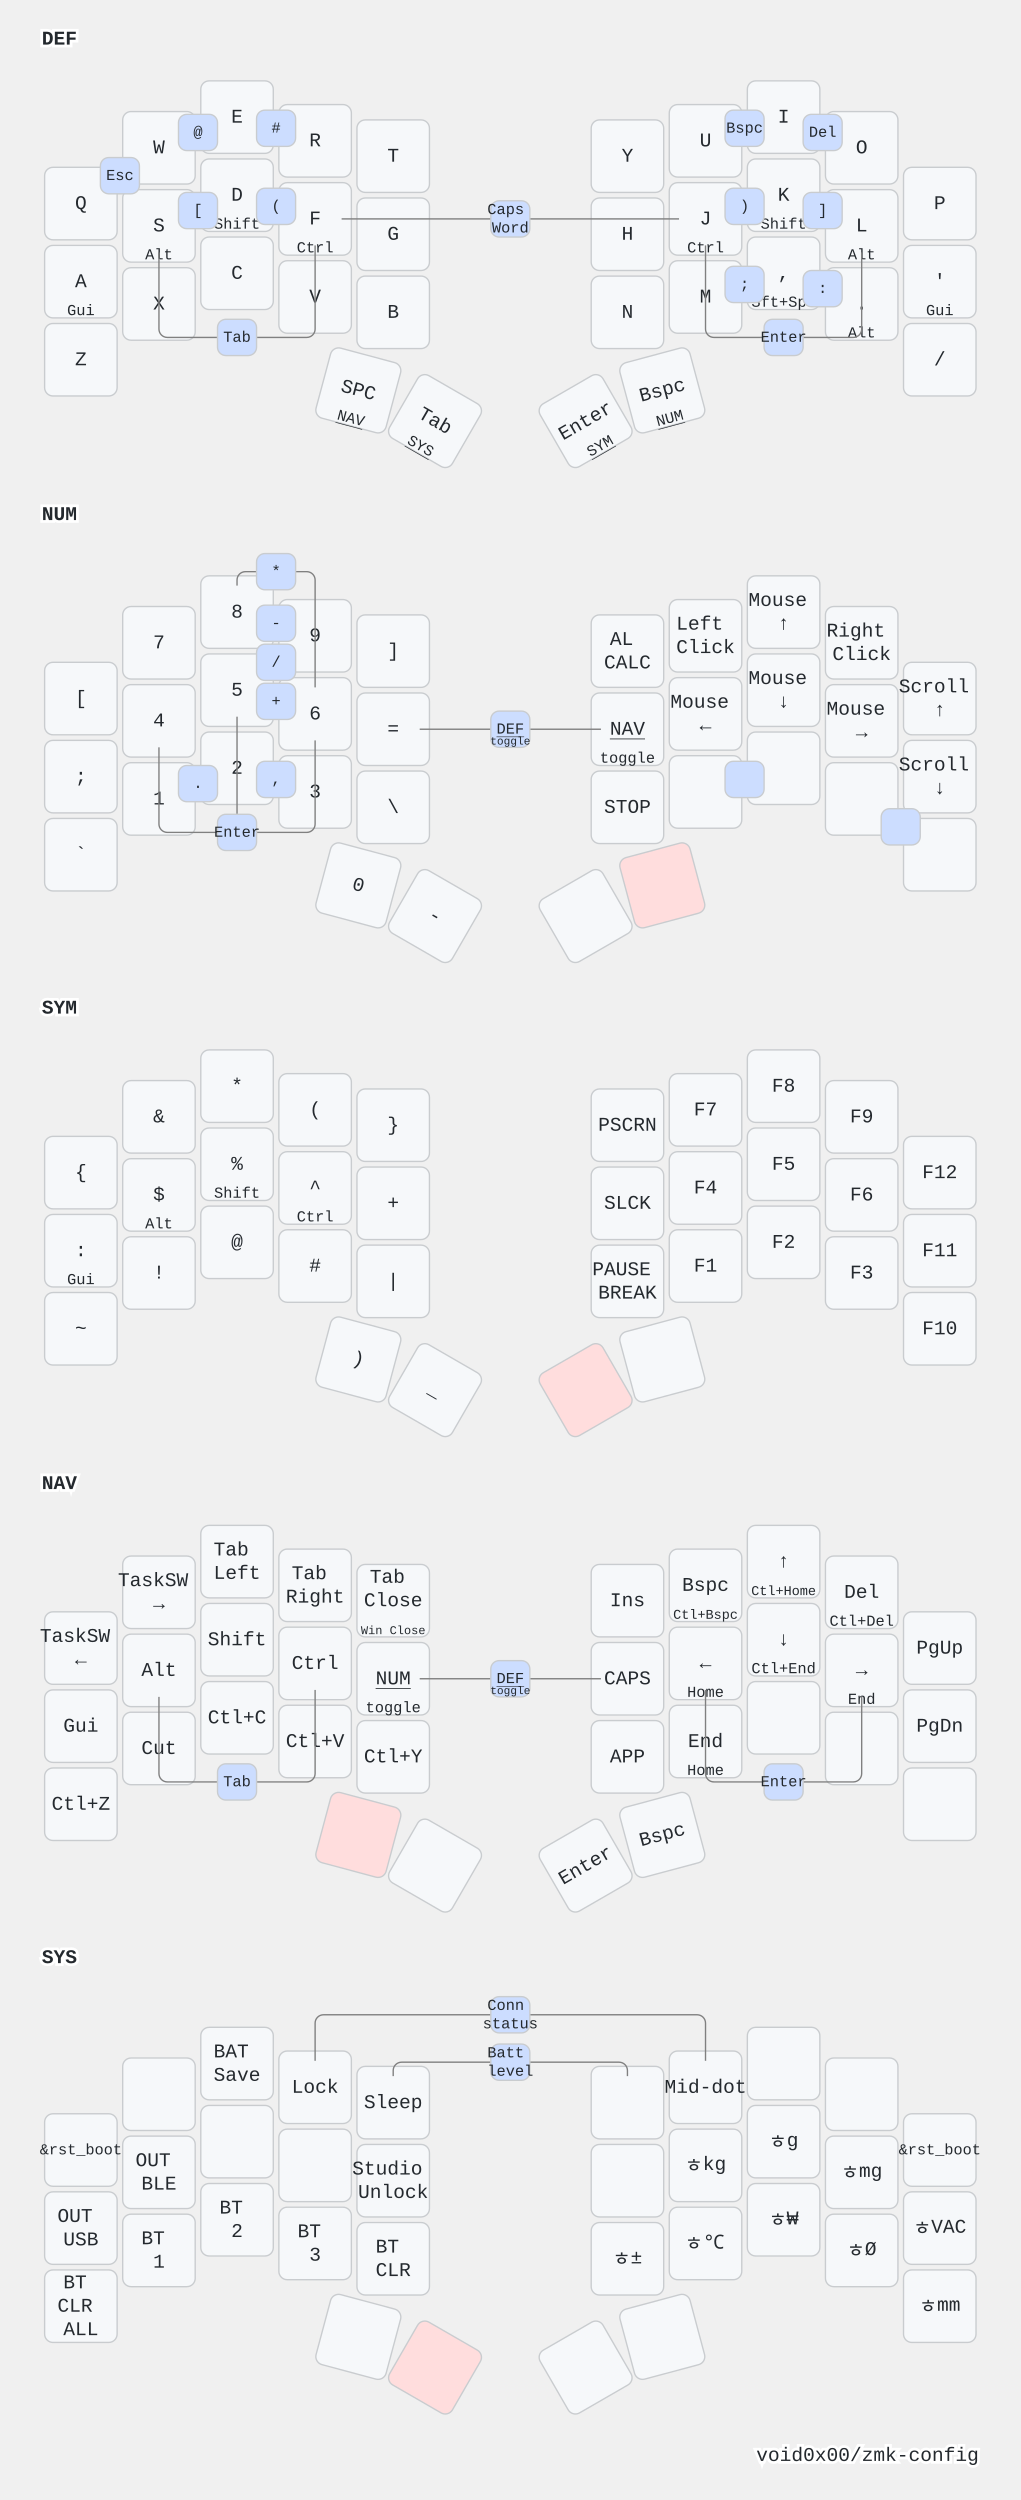
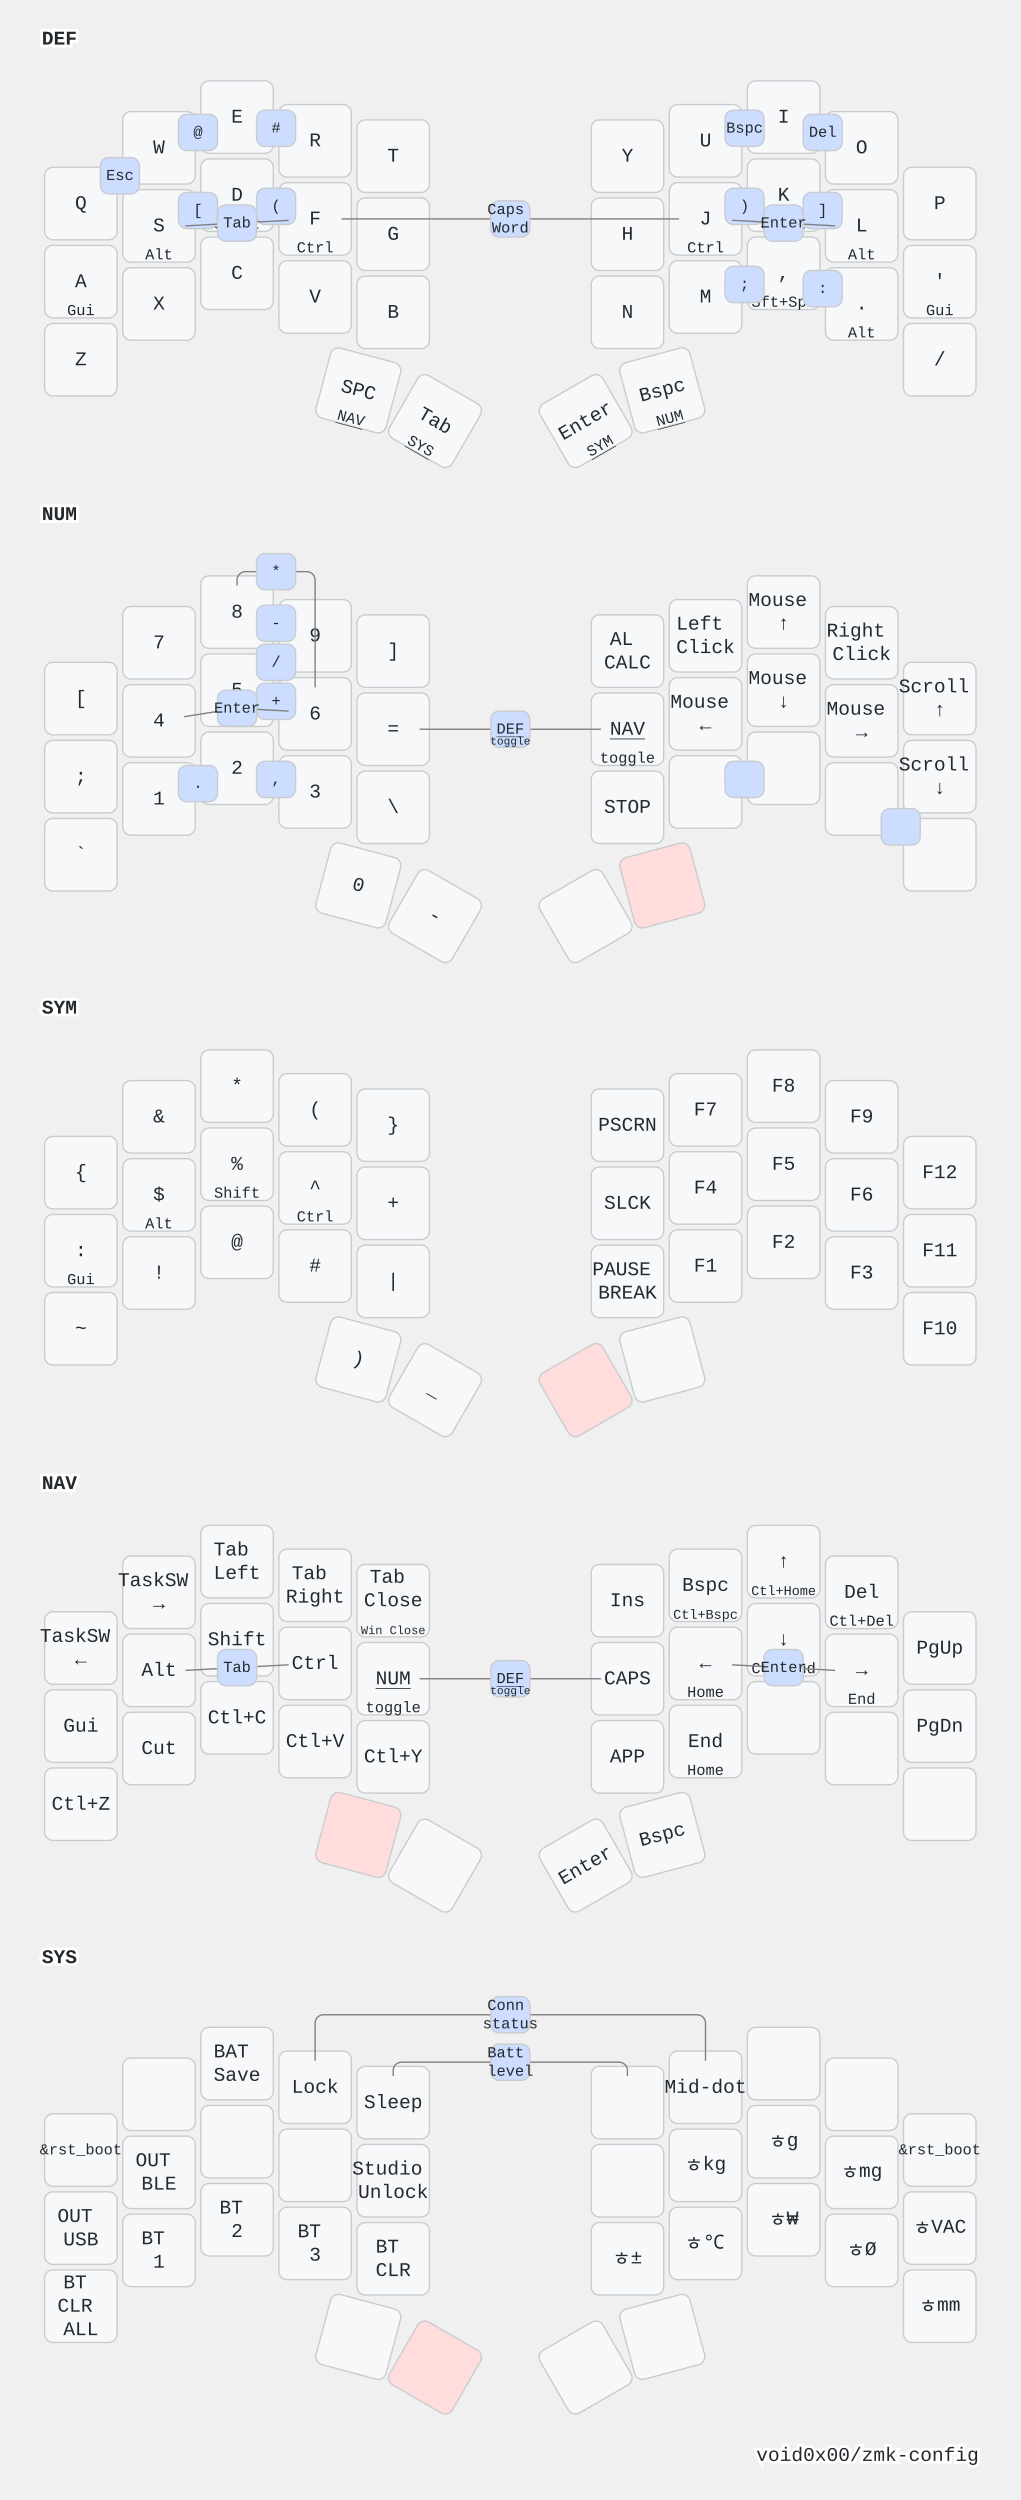
<svg xmlns="http://www.w3.org/2000/svg" xmlns:xlink="http://www.w3.org/1999/xlink" width="732" height="1793" viewBox="0 0 732 1793" class="keymap">
  <defs>/* start glyphs */
<svg id="mdi:play-pause">
      <svg id="mdi-play-pause" viewBox="0 0 24 24">
        <path d="M3,5V19L11,12M13,19H16V5H13M18,5V19H21V5" />
      </svg>
    </svg>
    <svg id="mdi:skip-backward">
      <svg id="mdi-skip-backward" viewBox="0 0 24 24">
        <path d="M20,5V19L13,12M6,5V19H4V5M13,5V19L6,12" />
      </svg>
    </svg>
    <svg id="mdi:skip-forward">
      <svg id="mdi-skip-forward" viewBox="0 0 24 24">
        <path d="M4,5V19L11,12M18,5V19H20V5M11,5V19L18,12" />
      </svg>
    </svg>
    <svg id="mdi:volume-high">
      <svg id="mdi-volume-high" viewBox="0 0 24 24">
        <path d="M14,3.23V5.29C16.89,6.15 19,8.83 19,12C19,15.17 16.89,17.84 14,18.7V20.77C18,19.86 21,16.28 21,12C21,7.72 18,4.14 14,3.23M16.5,12C16.5,10.23 15.5,8.71 14,7.97V16C15.5,15.29 16.5,13.76 16.5,12M3,9V15H7L12,20V4L7,9H3Z" />
      </svg>
    </svg>
    <svg id="mdi:volume-medium">
      <svg id="mdi-volume-medium" viewBox="0 0 24 24">
        <path d="M5,9V15H9L14,20V4L9,9M18.5,12C18.5,10.23 17.5,8.71 16,7.97V16C17.5,15.29 18.5,13.76 18.5,12Z" />
      </svg>
    </svg>
    <svg id="mdi:volume-off">
      <svg id="mdi-volume-off" viewBox="0 0 24 24">
        <path d="M12,4L9.91,6.09L12,8.18M4.27,3L3,4.27L7.73,9H3V15H7L12,20V13.27L16.25,17.53C15.58,18.04 14.83,18.46 14,18.7V20.77C15.38,20.45 16.63,19.82 17.68,18.96L19.73,21L21,19.73L12,10.73M19,12C19,12.94 18.8,13.82 18.46,14.64L19.97,16.15C20.62,14.91 21,13.5 21,12C21,7.72 18,4.14 14,3.23V5.29C16.89,6.15 19,8.83 19,12M16.5,12C16.5,10.23 15.5,8.71 14,7.97V10.18L16.45,12.63C16.5,12.43 16.5,12.21 16.5,12Z" />
      </svg>
    </svg>
  </defs>/* end glyphs */
<style>/* inherit to force styles through use tags */
svg path {
    fill: inherit;
}

/* font and background color specifications */
svg.keymap {
    font-family: SFMono-Regular,Consolas,Liberation Mono,Menlo,monospace;
    font-size: 14px;
    font-kerning: normal;
    text-rendering: optimizeLegibility;
    fill: #24292e;
}

/* default key styling */
rect.key {
    fill: #f6f8fa;
}

rect.key, rect.combo {
    stroke: #c9cccf;
    stroke-width: 1;
}

/* default key side styling, only used is draw_key_sides is set */
rect.side {
    filter: brightness(90%);
}

/* color accent for combo boxes */
rect.combo, rect.combo-separate {
    fill: #cdf;
}

/* color accent for held keys */
rect.held, rect.combo.held {
    fill: #fdd;
}

/* color accent for ghost (optional) keys */
rect.ghost, rect.combo.ghost {
    stroke-dasharray: 4, 4;
    stroke-width: 2;
}

text {
    text-anchor: middle;
    dominant-baseline: middle;
}

/* styling for layer labels */
text.label {
    font-weight: bold;
    text-anchor: start;
    stroke: white;
    stroke-width: 4;
    paint-order: stroke;
}

/* styling for optional footer */
text.footer {
    text-anchor: end;
    dominant-baseline: auto;
    stroke: white;
    stroke-width: 4;
    paint-order: stroke;
}

/* styling for combo tap, and key non-tap label text */
text.combo, text.hold, text.shifted, text.left, text.right {
    font-size: 11px;
}

text.hold {
    text-anchor: middle;
    dominant-baseline: auto;
}

text.shifted {
    text-anchor: middle;
    dominant-baseline: hanging;
}

text.left {
    text-anchor: start;
}

text.right {
    text-anchor: end;
}

text.layer-activator {
    text-decoration: underline;
}

/* styling for hold/shifted label text in combo box */
text.combo.hold, text.combo.shifted, text.combo.left, text.combo.right {
    font-size: 8px;
}

/* lighter symbol for transparent keys */
text.trans {
    fill: #7b7e81;
}

/* styling for combo dendrons */
path.combo {
    stroke-width: 1;
    stroke: gray;
    fill: none;
}

/* Start Tabler Icons Cleanup */
/* cannot use height/width with glyphs */
.icon-tabler &gt; path {
    fill: inherit;
    stroke: inherit;
    stroke-width: 2;
}
/* hide tabler's default box */
.icon-tabler &gt; path[stroke="none"][fill="none"] {
    visibility: hidden;
}
/* End Tabler Icons Cleanup */

@media (prefers-color-scheme: dark) {
svg.keymap { fill: #d1d6db; }
rect.key { fill: #3f4750; }
rect.key, rect.combo { stroke: #60666c; }
rect.combo, rect.combo-separate { fill: #1f3d7a; }
rect.held, rect.combo.held { fill: #854747; }
text.label, text.footer { stroke: black; }
text.trans { fill: #7e8184; }
path.combo { stroke: #7f7f7f; }

}</style>
  <g transform="translate(30, 0)" class="layer-DEF">
    <text x="0" y="28" class="label" id="DEF">DEF</text>
    <g transform="translate(0, 56)">
      <g transform="translate(28, 90)" class="key keypos-0">
        <rect rx="6" ry="6" x="-26" y="-26" width="52" height="52" class="key" />
        <text x="0" y="0" class="key tap">Q</text>
      </g>
      <g transform="translate(84, 50)" class="key keypos-1">
        <rect rx="6" ry="6" x="-26" y="-26" width="52" height="52" class="key" />
        <text x="0" y="0" class="key tap">W</text>
      </g>
      <g transform="translate(140, 28)" class="key keypos-2">
        <rect rx="6" ry="6" x="-26" y="-26" width="52" height="52" class="key" />
        <text x="0" y="0" class="key tap">E</text>
      </g>
      <g transform="translate(196, 45)" class="key keypos-3">
        <rect rx="6" ry="6" x="-26" y="-26" width="52" height="52" class="key" />
        <text x="0" y="0" class="key tap">R</text>
      </g>
      <g transform="translate(252, 56)" class="key keypos-4">
        <rect rx="6" ry="6" x="-26" y="-26" width="52" height="52" class="key" />
        <text x="0" y="0" class="key tap">T</text>
      </g>
      <g transform="translate(420, 56)" class="key keypos-5">
        <rect rx="6" ry="6" x="-26" y="-26" width="52" height="52" class="key" />
        <text x="0" y="0" class="key tap">Y</text>
      </g>
      <g transform="translate(476, 45)" class="key keypos-6">
        <rect rx="6" ry="6" x="-26" y="-26" width="52" height="52" class="key" />
        <text x="0" y="0" class="key tap">U</text>
      </g>
      <g transform="translate(532, 28)" class="key keypos-7">
        <rect rx="6" ry="6" x="-26" y="-26" width="52" height="52" class="key" />
        <text x="0" y="0" class="key tap">I</text>
      </g>
      <g transform="translate(588, 50)" class="key keypos-8">
        <rect rx="6" ry="6" x="-26" y="-26" width="52" height="52" class="key" />
        <text x="0" y="0" class="key tap">O</text>
      </g>
      <g transform="translate(644, 90)" class="key keypos-9">
        <rect rx="6" ry="6" x="-26" y="-26" width="52" height="52" class="key" />
        <text x="0" y="0" class="key tap">P</text>
      </g>
      <g transform="translate(28, 146)" class="key keypos-10">
        <rect rx="6" ry="6" x="-26" y="-26" width="52" height="52" class="key" />
        <text x="0" y="0" class="key tap">A</text>
        <text x="0" y="24" class="key hold">Gui</text>
      </g>
      <g transform="translate(84, 106)" class="key keypos-11">
        <rect rx="6" ry="6" x="-26" y="-26" width="52" height="52" class="key" />
        <text x="0" y="0" class="key tap">S</text>
        <text x="0" y="24" class="key hold">Alt</text>
      </g>
      <g transform="translate(140, 84)" class="key keypos-12">
        <rect rx="6" ry="6" x="-26" y="-26" width="52" height="52" class="key" />
        <text x="0" y="0" class="key tap">D</text>
        <text x="0" y="24" class="key hold">Shift</text>
      </g>
      <g transform="translate(196, 101)" class="key keypos-13">
        <rect rx="6" ry="6" x="-26" y="-26" width="52" height="52" class="key" />
        <text x="0" y="0" class="key tap">F</text>
        <text x="0" y="24" class="key hold">Ctrl</text>
      </g>
      <g transform="translate(252, 112)" class="key keypos-14">
        <rect rx="6" ry="6" x="-26" y="-26" width="52" height="52" class="key" />
        <text x="0" y="0" class="key tap">G</text>
      </g>
      <g transform="translate(420, 112)" class="key keypos-15">
        <rect rx="6" ry="6" x="-26" y="-26" width="52" height="52" class="key" />
        <text x="0" y="0" class="key tap">H</text>
      </g>
      <g transform="translate(476, 101)" class="key keypos-16">
        <rect rx="6" ry="6" x="-26" y="-26" width="52" height="52" class="key" />
        <text x="0" y="0" class="key tap">J</text>
        <text x="0" y="24" class="key hold">Ctrl</text>
      </g>
      <g transform="translate(532, 84)" class="key keypos-17">
        <rect rx="6" ry="6" x="-26" y="-26" width="52" height="52" class="key" />
        <text x="0" y="0" class="key tap">K</text>
        <text x="0" y="24" class="key hold">Shift</text>
      </g>
      <g transform="translate(588, 106)" class="key keypos-18">
        <rect rx="6" ry="6" x="-26" y="-26" width="52" height="52" class="key" />
        <text x="0" y="0" class="key tap">L</text>
        <text x="0" y="24" class="key hold">Alt</text>
      </g>
      <g transform="translate(644, 146)" class="key keypos-19">
        <rect rx="6" ry="6" x="-26" y="-26" width="52" height="52" class="key" />
        <text x="0" y="0" class="key tap">'</text>
        <text x="0" y="24" class="key hold">Gui</text>
      </g>
      <g transform="translate(28, 202)" class="key keypos-20">
        <rect rx="6" ry="6" x="-26" y="-26" width="52" height="52" class="key" />
        <text x="0" y="0" class="key tap">Z</text>
      </g>
      <g transform="translate(84, 162)" class="key keypos-21">
        <rect rx="6" ry="6" x="-26" y="-26" width="52" height="52" class="key" />
        <text x="0" y="0" class="key tap">X</text>
      </g>
      <g transform="translate(140, 140)" class="key keypos-22">
        <rect rx="6" ry="6" x="-26" y="-26" width="52" height="52" class="key" />
        <text x="0" y="0" class="key tap">C</text>
      </g>
      <g transform="translate(196, 157)" class="key keypos-23">
        <rect rx="6" ry="6" x="-26" y="-26" width="52" height="52" class="key" />
        <text x="0" y="0" class="key tap">V</text>
      </g>
      <g transform="translate(252, 168)" class="key keypos-24">
        <rect rx="6" ry="6" x="-26" y="-26" width="52" height="52" class="key" />
        <text x="0" y="0" class="key tap">B</text>
      </g>
      <g transform="translate(420, 168)" class="key keypos-25">
        <rect rx="6" ry="6" x="-26" y="-26" width="52" height="52" class="key" />
        <text x="0" y="0" class="key tap">N</text>
      </g>
      <g transform="translate(476, 157)" class="key keypos-26">
        <rect rx="6" ry="6" x="-26" y="-26" width="52" height="52" class="key" />
        <text x="0" y="0" class="key tap">M</text>
      </g>
      <g transform="translate(532, 140)" class="key keypos-27">
        <rect rx="6" ry="6" x="-26" y="-26" width="52" height="52" class="key" />
        <text x="0" y="0" class="key tap">,</text>
        <text x="0" y="24" class="key hold">Sft+Spc</text>
      </g>
      <g transform="translate(588, 162)" class="key keypos-28">
        <rect rx="6" ry="6" x="-26" y="-26" width="52" height="52" class="key" />
        <text x="0" y="0" class="key tap">.</text>
        <text x="0" y="24" class="key hold">Alt</text>
      </g>
      <g transform="translate(644, 202)" class="key keypos-29">
        <rect rx="6" ry="6" x="-26" y="-26" width="52" height="52" class="key" />
        <text x="0" y="0" class="key tap">/</text>
      </g>
      <g transform="translate(227, 224) rotate(15.0)" class="key keypos-30">
        <rect rx="6" ry="6" x="-26" y="-26" width="52" height="52" class="key" />
        <text x="0" y="0" class="key tap">SPC</text>
        <a href="#NAV">
          <text x="0" y="24" class="key hold layer-activator">NAV</text>
        </a>
      </g>
      <g transform="translate(282, 246) rotate(30.0)" class="key keypos-31">
        <rect rx="6" ry="6" x="-26" y="-26" width="52" height="52" class="key" />
        <text x="0" y="0" class="key tap">Tab</text>
        <a href="#SYS">
          <text x="0" y="24" class="key hold layer-activator">SYS</text>
        </a>
      </g>
      <g transform="translate(390, 246) rotate(-30.0)" class="key keypos-32">
        <rect rx="6" ry="6" x="-26" y="-26" width="52" height="52" class="key" />
        <text x="0" y="0" class="key tap">Enter</text>
        <a href="#SYM">
          <text x="0" y="24" class="key hold layer-activator">SYM</text>
        </a>
      </g>
      <g transform="translate(445, 224) rotate(-15.0)" class="key keypos-33">
        <rect rx="6" ry="6" x="-26" y="-26" width="52" height="52" class="key" />
        <text x="0" y="0" class="key tap">Bspc</text>
        <a href="#NUM">
          <text x="0" y="24" class="key hold layer-activator">NUM</text>
        </a>
      </g>
      <g class="combo combopos-0">
        <rect rx="6" ry="6" x="98" y="26" width="28" height="26" class="combo" />
        <text x="112" y="39" class="combo tap">@</text>
      </g>
      <g class="combo combopos-1">
        <rect rx="6" ry="6" x="154" y="23" width="28" height="26" class="combo" />
        <text x="168" y="36" class="combo tap">#</text>
      </g>
      <g class="combo combopos-2">
        <rect rx="6" ry="6" x="42" y="57" width="28" height="26" class="combo" />
        <text x="56" y="70" class="combo tap">Esc</text>
      </g>
      <g class="combo combopos-3">
        <rect rx="6" ry="6" x="546" y="26" width="28" height="26" class="combo" />
        <text x="560" y="39" class="combo tap">Del</text>
      </g>
      <g class="combo combopos-4">
        <rect rx="6" ry="6" x="490" y="23" width="28" height="26" class="combo" />
        <text x="504" y="36" class="combo tap">Bspc</text>
      </g>
      <g class="combo combopos-5">
        <rect rx="6" ry="6" x="154" y="79" width="28" height="26" class="combo" />
        <text x="168" y="92" class="combo tap">(</text>
      </g>
      <g class="combo combopos-6">
        <rect rx="6" ry="6" x="490" y="79" width="28" height="26" class="combo" />
        <text x="504" y="92" class="combo tap">)</text>
      </g>
      <g class="combo combopos-7">
        <rect rx="6" ry="6" x="98" y="82" width="28" height="26" class="combo" />
        <text x="112" y="95" class="combo tap">[</text>
      </g>
      <g class="combo combopos-8">
        <rect rx="6" ry="6" x="546" y="82" width="28" height="26" class="combo" />
        <text x="560" y="95" class="combo tap">]</text>
      </g>
      <g class="combo combopos-9">
-         <path d="M140,186 h-50 a6.0,6.0 0 0 1 -6.0,-6.0 v-55" class="combo" />
-         <path d="M140,186 h50 a6.0,6.0 0 0 0 6.0,-6.0 v-60" class="combo" />
-         <rect rx="6" ry="6" x="126" y="173" width="28" height="26" class="combo" />
-         <text x="140" y="186" class="combo tap">Tab</text>
+         <path d="M140,104 l-37,2" class="combo" />
+         <path d="M140,104 l37,-2" class="combo" />
+         <rect rx="6" ry="6" x="126" y="91" width="28" height="26" class="combo" />
+         <text x="140" y="104" class="combo tap">Tab</text>
      </g>
      <g class="combo combopos-10">
-         <path d="M532,186 h50 a6.0,6.0 0 0 0 6.0,-6.0 v-55" class="combo" />
-         <path d="M532,186 h-50 a6.0,6.0 0 0 1 -6.0,-6.0 v-60" class="combo" />
-         <rect rx="6" ry="6" x="518" y="173" width="28" height="26" class="combo" />
-         <text x="532" y="186" class="combo tap">Enter</text>
+         <path d="M532,104 l37,2" class="combo" />
+         <path d="M532,104 l-37,-2" class="combo" />
+         <rect rx="6" ry="6" x="518" y="91" width="28" height="26" class="combo" />
+         <text x="532" y="104" class="combo tap">Enter</text>
      </g>
      <g class="combo combopos-11">
        <rect rx="6" ry="6" x="490" y="135" width="28" height="26" class="combo" />
        <text x="504" y="148" class="combo tap">;</text>
      </g>
      <g class="combo combopos-12">
        <rect rx="6" ry="6" x="546" y="138" width="28" height="26" class="combo" />
        <text x="560" y="151" class="combo tap">:</text>
      </g>
      <g class="combo combopos-13">
        <path d="M336,101 l-121,0" class="combo" />
        <path d="M336,101 l121,0" class="combo" />
        <rect rx="6" ry="6" x="322" y="88" width="28" height="26" class="combo" />
        <text x="336" y="101" class="combo tap">
          <tspan x="336" dy="-0.6em">Caps</tspan>
          <tspan x="336" dy="1.2em">Word</tspan>
        </text>
      </g>
    </g>
  </g>
  <g transform="translate(30, 341)" class="layer-NUM">
    <text x="0" y="28" class="label" id="NUM">NUM</text>
    <g transform="translate(0, 70)">
      <g transform="translate(28, 90)" class="key keypos-0">
        <rect rx="6" ry="6" x="-26" y="-26" width="52" height="52" class="key" />
        <text x="0" y="0" class="key tap">[</text>
      </g>
      <g transform="translate(84, 50)" class="key keypos-1">
        <rect rx="6" ry="6" x="-26" y="-26" width="52" height="52" class="key" />
        <text x="0" y="0" class="key tap">7</text>
      </g>
      <g transform="translate(140, 28)" class="key keypos-2">
        <rect rx="6" ry="6" x="-26" y="-26" width="52" height="52" class="key" />
        <text x="0" y="0" class="key tap">8</text>
      </g>
      <g transform="translate(196, 45)" class="key keypos-3">
        <rect rx="6" ry="6" x="-26" y="-26" width="52" height="52" class="key" />
        <text x="0" y="0" class="key tap">9</text>
      </g>
      <g transform="translate(252, 56)" class="key keypos-4">
        <rect rx="6" ry="6" x="-26" y="-26" width="52" height="52" class="key" />
        <text x="0" y="0" class="key tap">]</text>
      </g>
      <g transform="translate(420, 56)" class="key keypos-5">
        <rect rx="6" ry="6" x="-26" y="-26" width="52" height="52" class="key" />
        <text x="0" y="0" class="key tap">
          <tspan x="0" dy="-0.6em">AL</tspan>
          <tspan x="0" dy="1.2em">CALC</tspan>
        </text>
      </g>
      <g transform="translate(476, 45)" class="key keypos-6">
        <rect rx="6" ry="6" x="-26" y="-26" width="52" height="52" class="key" />
        <text x="0" y="0" class="key tap">
          <tspan x="0" dy="-0.6em">Left</tspan>
          <tspan x="0" dy="1.2em">Click</tspan>
        </text>
      </g>
      <g transform="translate(532, 28)" class="key keypos-7">
        <rect rx="6" ry="6" x="-26" y="-26" width="52" height="52" class="key" />
        <text x="0" y="0" class="key tap">
          <tspan x="0" dy="-0.6em">Mouse</tspan>
          <tspan x="0" dy="1.2em">↑</tspan>
        </text>
      </g>
      <g transform="translate(588, 50)" class="key keypos-8">
        <rect rx="6" ry="6" x="-26" y="-26" width="52" height="52" class="key" />
        <text x="0" y="0" class="key tap">
          <tspan x="0" dy="-0.6em">Right</tspan>
          <tspan x="0" dy="1.2em">Click</tspan>
        </text>
      </g>
      <g transform="translate(644, 90)" class="key keypos-9">
        <rect rx="6" ry="6" x="-26" y="-26" width="52" height="52" class="key" />
        <text x="0" y="0" class="key tap">
          <tspan x="0" dy="-0.6em">Scroll</tspan>
          <tspan x="0" dy="1.2em">↑</tspan>
        </text>
      </g>
      <g transform="translate(28, 146)" class="key keypos-10">
        <rect rx="6" ry="6" x="-26" y="-26" width="52" height="52" class="key" />
        <text x="0" y="0" class="key tap">;</text>
      </g>
      <g transform="translate(84, 106)" class="key keypos-11">
        <rect rx="6" ry="6" x="-26" y="-26" width="52" height="52" class="key" />
        <text x="0" y="0" class="key tap">4</text>
      </g>
      <g transform="translate(140, 84)" class="key keypos-12">
        <rect rx="6" ry="6" x="-26" y="-26" width="52" height="52" class="key" />
        <text x="0" y="0" class="key tap">5</text>
      </g>
      <g transform="translate(196, 101)" class="key keypos-13">
        <rect rx="6" ry="6" x="-26" y="-26" width="52" height="52" class="key" />
        <text x="0" y="0" class="key tap">6</text>
      </g>
      <g transform="translate(252, 112)" class="key keypos-14">
        <rect rx="6" ry="6" x="-26" y="-26" width="52" height="52" class="key" />
        <text x="0" y="0" class="key tap">=</text>
      </g>
      <g transform="translate(420, 112)" class="key keypos-15">
        <rect rx="6" ry="6" x="-26" y="-26" width="52" height="52" class="key" />
        <a href="#NAV">
          <text x="0" y="0" class="key tap layer-activator">NAV</text>
        </a>
        <text x="0" y="24" class="key hold">toggle</text>
      </g>
      <g transform="translate(476, 101)" class="key keypos-16">
        <rect rx="6" ry="6" x="-26" y="-26" width="52" height="52" class="key" />
        <text x="0" y="0" class="key tap">
          <tspan x="0" dy="-0.6em">Mouse</tspan>
          <tspan x="0" dy="1.2em">←</tspan>
        </text>
      </g>
      <g transform="translate(532, 84)" class="key keypos-17">
        <rect rx="6" ry="6" x="-26" y="-26" width="52" height="52" class="key" />
        <text x="0" y="0" class="key tap">
          <tspan x="0" dy="-0.6em">Mouse</tspan>
          <tspan x="0" dy="1.2em">↓</tspan>
        </text>
      </g>
      <g transform="translate(588, 106)" class="key keypos-18">
        <rect rx="6" ry="6" x="-26" y="-26" width="52" height="52" class="key" />
        <text x="0" y="0" class="key tap">
          <tspan x="0" dy="-0.6em">Mouse</tspan>
          <tspan x="0" dy="1.2em">→</tspan>
        </text>
      </g>
      <g transform="translate(644, 146)" class="key keypos-19">
        <rect rx="6" ry="6" x="-26" y="-26" width="52" height="52" class="key" />
        <text x="0" y="0" class="key tap">
          <tspan x="0" dy="-0.6em">Scroll</tspan>
          <tspan x="0" dy="1.2em">↓</tspan>
        </text>
      </g>
      <g transform="translate(28, 202)" class="key keypos-20">
        <rect rx="6" ry="6" x="-26" y="-26" width="52" height="52" class="key" />
        <text x="0" y="0" class="key tap">`</text>
      </g>
      <g transform="translate(84, 162)" class="key keypos-21">
        <rect rx="6" ry="6" x="-26" y="-26" width="52" height="52" class="key" />
        <text x="0" y="0" class="key tap">1</text>
      </g>
      <g transform="translate(140, 140)" class="key keypos-22">
        <rect rx="6" ry="6" x="-26" y="-26" width="52" height="52" class="key" />
        <text x="0" y="0" class="key tap">2</text>
      </g>
      <g transform="translate(196, 157)" class="key keypos-23">
        <rect rx="6" ry="6" x="-26" y="-26" width="52" height="52" class="key" />
        <text x="0" y="0" class="key tap">3</text>
      </g>
      <g transform="translate(252, 168)" class="key keypos-24">
        <rect rx="6" ry="6" x="-26" y="-26" width="52" height="52" class="key" />
        <text x="0" y="0" class="key tap">\</text>
      </g>
      <g transform="translate(420, 168)" class="key keypos-25">
        <rect rx="6" ry="6" x="-26" y="-26" width="52" height="52" class="key" />
        <text x="0" y="0" class="key tap">STOP</text>
      </g>
      <g transform="translate(476, 157)" class="key keypos-26">
        <rect rx="6" ry="6" x="-26" y="-26" width="52" height="52" class="key" />
        <use href="#mdi:skip-backward" xlink:href="#mdi:skip-backward" x="-7" y="-7" height="14" width="14.0" class="key tap glyph mdi:skip-backward" />
      </g>
      <g transform="translate(532, 140)" class="key keypos-27">
        <rect rx="6" ry="6" x="-26" y="-26" width="52" height="52" class="key" />
        <use href="#mdi:skip-forward" xlink:href="#mdi:skip-forward" x="-7" y="-7" height="14" width="14.0" class="key tap glyph mdi:skip-forward" />
      </g>
      <g transform="translate(588, 162)" class="key keypos-28">
        <rect rx="6" ry="6" x="-26" y="-26" width="52" height="52" class="key" />
        <use href="#mdi:volume-medium" xlink:href="#mdi:volume-medium" x="-7" y="-7" height="14" width="14.0" class="key tap glyph mdi:volume-medium" />
      </g>
      <g transform="translate(644, 202)" class="key keypos-29">
        <rect rx="6" ry="6" x="-26" y="-26" width="52" height="52" class="key" />
        <use href="#mdi:volume-high" xlink:href="#mdi:volume-high" x="-7" y="-7" height="14" width="14.0" class="key tap glyph mdi:volume-high" />
      </g>
      <g transform="translate(227, 224) rotate(15.0)" class="key keypos-30">
        <rect rx="6" ry="6" x="-26" y="-26" width="52" height="52" class="key" />
        <text x="0" y="0" class="key tap">0</text>
      </g>
      <g transform="translate(282, 246) rotate(30.0)" class="key keypos-31">
        <rect rx="6" ry="6" x="-26" y="-26" width="52" height="52" class="key" />
        <text x="0" y="0" class="key tap">-</text>
      </g>
      <g transform="translate(390, 246) rotate(-30.0)" class="key trans keypos-32">
        <rect rx="6" ry="6" x="-26" y="-26" width="52" height="52" class="key trans" />
      </g>
      <g transform="translate(445, 224) rotate(-15.0)" class="key held keypos-33">
        <rect rx="6" ry="6" x="-26" y="-26" width="52" height="52" class="key held" />
      </g>
      <g class="combo combopos-0">
        <rect rx="6" ry="6" x="602" y="169" width="28" height="26" class="combo" />
        <use href="#mdi:volume-off" xlink:href="#mdi:volume-off" x="609" y="175" height="14" width="14.0" class="combo tap glyph mdi:volume-off" />
      </g>
      <g class="combo combopos-1">
        <rect rx="6" ry="6" x="490" y="135" width="28" height="26" class="combo" />
        <use href="#mdi:play-pause" xlink:href="#mdi:play-pause" x="497" y="141" height="14" width="14.0" class="combo tap glyph mdi:play-pause" />
      </g>
      <g class="combo combopos-2">
        <path d="M336,112 l-65,0" class="combo" />
        <path d="M336,112 l65,0" class="combo" />
        <rect rx="6" ry="6" x="322" y="99" width="28" height="26" class="combo" />
        <a href="#DEF">
          <text x="336" y="112" class="combo tap layer-activator">DEF</text>
        </a>
        <text x="336" y="123" class="combo hold">toggle</text>
      </g>
      <g class="combo combopos-3">
        <rect rx="6" ry="6" x="154" y="79" width="28" height="26" class="combo" />
        <text x="168" y="92" class="combo tap">+</text>
      </g>
      <g class="combo combopos-4">
        <rect rx="6" ry="6" x="154" y="23" width="28" height="26" class="combo" />
        <text x="168" y="36" class="combo tap">-</text>
      </g>
      <g class="combo combopos-5">
        <path d="M168,-1 h-22 a6.0,6.0 0 0 0 -6.0,6.0 v4" class="combo" />
        <path d="M168,-1 h22 a6.0,6.0 0 0 1 6.0,6.0 v77" class="combo" />
        <rect rx="6" ry="6" x="154" y="-14" width="28" height="26" class="combo" />
        <text x="168" y="-1" class="combo tap">*</text>
      </g>
      <g class="combo combopos-6">
        <rect rx="6" ry="6" x="154" y="51" width="28" height="26" class="combo" />
        <text x="168" y="64" class="combo tap">/</text>
      </g>
      <g class="combo combopos-7">
        <rect rx="6" ry="6" x="154" y="135" width="28" height="26" class="combo" />
        <text x="168" y="148" class="combo tap">,</text>
      </g>
      <g class="combo combopos-8">
        <rect rx="6" ry="6" x="98" y="138" width="28" height="26" class="combo" />
        <text x="112" y="151" class="combo tap">.</text>
      </g>
      <g class="combo combopos-9">
-         <path d="M140,186 h-50 a6.0,6.0 0 0 1 -6.0,-6.0 v-55" class="combo" />
-         <path d="M140,186 l0,-83" class="combo" />
-         <path d="M140,186 h50 a6.0,6.0 0 0 0 6.0,-6.0 v-60" class="combo" />
-         <rect rx="6" ry="6" x="126" y="173" width="28" height="26" class="combo" />
-         <text x="140" y="186" class="combo tap">Enter</text>
+         <path d="M140,97 l-38,6" class="combo" />
+         <path d="M140,97 l37,2" class="combo" />
+         <rect rx="6" ry="6" x="126" y="84" width="28" height="26" class="combo" />
+         <text x="140" y="97" class="combo tap">Enter</text>
      </g>
    </g>
  </g>
  <g transform="translate(30, 695)" class="layer-SYM">
    <text x="0" y="28" class="label" id="SYM">SYM</text>
    <g transform="translate(0, 56)">
      <g transform="translate(28, 90)" class="key keypos-0">
        <rect rx="6" ry="6" x="-26" y="-26" width="52" height="52" class="key" />
        <text x="0" y="0" class="key tap">{</text>
      </g>
      <g transform="translate(84, 50)" class="key keypos-1">
        <rect rx="6" ry="6" x="-26" y="-26" width="52" height="52" class="key" />
        <text x="0" y="0" class="key tap">&amp;</text>
      </g>
      <g transform="translate(140, 28)" class="key keypos-2">
        <rect rx="6" ry="6" x="-26" y="-26" width="52" height="52" class="key" />
        <text x="0" y="0" class="key tap">*</text>
      </g>
      <g transform="translate(196, 45)" class="key keypos-3">
        <rect rx="6" ry="6" x="-26" y="-26" width="52" height="52" class="key" />
        <text x="0" y="0" class="key tap">(</text>
      </g>
      <g transform="translate(252, 56)" class="key keypos-4">
        <rect rx="6" ry="6" x="-26" y="-26" width="52" height="52" class="key" />
        <text x="0" y="0" class="key tap">}</text>
      </g>
      <g transform="translate(420, 56)" class="key keypos-5">
        <rect rx="6" ry="6" x="-26" y="-26" width="52" height="52" class="key" />
        <text x="0" y="0" class="key tap">PSCRN</text>
      </g>
      <g transform="translate(476, 45)" class="key keypos-6">
        <rect rx="6" ry="6" x="-26" y="-26" width="52" height="52" class="key" />
        <text x="0" y="0" class="key tap">F7</text>
      </g>
      <g transform="translate(532, 28)" class="key keypos-7">
        <rect rx="6" ry="6" x="-26" y="-26" width="52" height="52" class="key" />
        <text x="0" y="0" class="key tap">F8</text>
      </g>
      <g transform="translate(588, 50)" class="key keypos-8">
        <rect rx="6" ry="6" x="-26" y="-26" width="52" height="52" class="key" />
        <text x="0" y="0" class="key tap">F9</text>
      </g>
      <g transform="translate(644, 90)" class="key keypos-9">
        <rect rx="6" ry="6" x="-26" y="-26" width="52" height="52" class="key" />
        <text x="0" y="0" class="key tap">F12</text>
      </g>
      <g transform="translate(28, 146)" class="key keypos-10">
        <rect rx="6" ry="6" x="-26" y="-26" width="52" height="52" class="key" />
        <text x="0" y="0" class="key tap">:</text>
        <text x="0" y="24" class="key hold">Gui</text>
      </g>
      <g transform="translate(84, 106)" class="key keypos-11">
        <rect rx="6" ry="6" x="-26" y="-26" width="52" height="52" class="key" />
        <text x="0" y="0" class="key tap">$</text>
        <text x="0" y="24" class="key hold">Alt</text>
      </g>
      <g transform="translate(140, 84)" class="key keypos-12">
        <rect rx="6" ry="6" x="-26" y="-26" width="52" height="52" class="key" />
        <text x="0" y="0" class="key tap">%</text>
        <text x="0" y="24" class="key hold">Shift</text>
      </g>
      <g transform="translate(196, 101)" class="key keypos-13">
        <rect rx="6" ry="6" x="-26" y="-26" width="52" height="52" class="key" />
        <text x="0" y="0" class="key tap">^</text>
        <text x="0" y="24" class="key hold">Ctrl</text>
      </g>
      <g transform="translate(252, 112)" class="key keypos-14">
        <rect rx="6" ry="6" x="-26" y="-26" width="52" height="52" class="key" />
        <text x="0" y="0" class="key tap">+</text>
      </g>
      <g transform="translate(420, 112)" class="key keypos-15">
        <rect rx="6" ry="6" x="-26" y="-26" width="52" height="52" class="key" />
        <text x="0" y="0" class="key tap">SLCK</text>
      </g>
      <g transform="translate(476, 101)" class="key keypos-16">
        <rect rx="6" ry="6" x="-26" y="-26" width="52" height="52" class="key" />
        <text x="0" y="0" class="key tap">F4</text>
      </g>
      <g transform="translate(532, 84)" class="key keypos-17">
        <rect rx="6" ry="6" x="-26" y="-26" width="52" height="52" class="key" />
        <text x="0" y="0" class="key tap">F5</text>
      </g>
      <g transform="translate(588, 106)" class="key keypos-18">
        <rect rx="6" ry="6" x="-26" y="-26" width="52" height="52" class="key" />
        <text x="0" y="0" class="key tap">F6</text>
      </g>
      <g transform="translate(644, 146)" class="key keypos-19">
        <rect rx="6" ry="6" x="-26" y="-26" width="52" height="52" class="key" />
        <text x="0" y="0" class="key tap">F11</text>
      </g>
      <g transform="translate(28, 202)" class="key keypos-20">
        <rect rx="6" ry="6" x="-26" y="-26" width="52" height="52" class="key" />
        <text x="0" y="0" class="key tap">~</text>
      </g>
      <g transform="translate(84, 162)" class="key keypos-21">
        <rect rx="6" ry="6" x="-26" y="-26" width="52" height="52" class="key" />
        <text x="0" y="0" class="key tap">!</text>
      </g>
      <g transform="translate(140, 140)" class="key keypos-22">
        <rect rx="6" ry="6" x="-26" y="-26" width="52" height="52" class="key" />
        <text x="0" y="0" class="key tap">@</text>
      </g>
      <g transform="translate(196, 157)" class="key keypos-23">
        <rect rx="6" ry="6" x="-26" y="-26" width="52" height="52" class="key" />
        <text x="0" y="0" class="key tap">#</text>
      </g>
      <g transform="translate(252, 168)" class="key keypos-24">
        <rect rx="6" ry="6" x="-26" y="-26" width="52" height="52" class="key" />
        <text x="0" y="0" class="key tap">|</text>
      </g>
      <g transform="translate(420, 168)" class="key keypos-25">
        <rect rx="6" ry="6" x="-26" y="-26" width="52" height="52" class="key" />
        <text x="0" y="0" class="key tap">
          <tspan x="0" dy="-0.6em">PAUSE</tspan>
          <tspan x="0" dy="1.2em">BREAK</tspan>
        </text>
      </g>
      <g transform="translate(476, 157)" class="key keypos-26">
        <rect rx="6" ry="6" x="-26" y="-26" width="52" height="52" class="key" />
        <text x="0" y="0" class="key tap">F1</text>
      </g>
      <g transform="translate(532, 140)" class="key keypos-27">
        <rect rx="6" ry="6" x="-26" y="-26" width="52" height="52" class="key" />
        <text x="0" y="0" class="key tap">F2</text>
      </g>
      <g transform="translate(588, 162)" class="key keypos-28">
        <rect rx="6" ry="6" x="-26" y="-26" width="52" height="52" class="key" />
        <text x="0" y="0" class="key tap">F3</text>
      </g>
      <g transform="translate(644, 202)" class="key keypos-29">
        <rect rx="6" ry="6" x="-26" y="-26" width="52" height="52" class="key" />
        <text x="0" y="0" class="key tap">F10</text>
      </g>
      <g transform="translate(227, 224) rotate(15.0)" class="key keypos-30">
        <rect rx="6" ry="6" x="-26" y="-26" width="52" height="52" class="key" />
        <text x="0" y="0" class="key tap">)</text>
      </g>
      <g transform="translate(282, 246) rotate(30.0)" class="key keypos-31">
        <rect rx="6" ry="6" x="-26" y="-26" width="52" height="52" class="key" />
        <text x="0" y="0" class="key tap">_</text>
      </g>
      <g transform="translate(390, 246) rotate(-30.0)" class="key held keypos-32">
        <rect rx="6" ry="6" x="-26" y="-26" width="52" height="52" class="key held" />
      </g>
      <g transform="translate(445, 224) rotate(-15.0)" class="key trans keypos-33">
        <rect rx="6" ry="6" x="-26" y="-26" width="52" height="52" class="key trans" />
      </g>
    </g>
  </g>
  <g transform="translate(30, 1036)" class="layer-NAV">
    <text x="0" y="28" class="label" id="NAV">NAV</text>
    <g transform="translate(0, 56)">
      <g transform="translate(28, 90)" class="key keypos-0">
        <rect rx="6" ry="6" x="-26" y="-26" width="52" height="52" class="key" />
        <text x="0" y="0" class="key tap">
          <tspan x="0" dy="-0.6em">TaskSW</tspan>
          <tspan x="0" dy="1.2em">←</tspan>
        </text>
      </g>
      <g transform="translate(84, 50)" class="key keypos-1">
        <rect rx="6" ry="6" x="-26" y="-26" width="52" height="52" class="key" />
        <text x="0" y="0" class="key tap">
          <tspan x="0" dy="-0.6em">TaskSW</tspan>
          <tspan x="0" dy="1.2em">→</tspan>
        </text>
      </g>
      <g transform="translate(140, 28)" class="key keypos-2">
        <rect rx="6" ry="6" x="-26" y="-26" width="52" height="52" class="key" />
        <text x="0" y="0" class="key tap">
          <tspan x="0" dy="-0.6em">Tab</tspan>
          <tspan x="0" dy="1.2em">Left</tspan>
        </text>
      </g>
      <g transform="translate(196, 45)" class="key keypos-3">
        <rect rx="6" ry="6" x="-26" y="-26" width="52" height="52" class="key" />
        <text x="0" y="0" class="key tap">
          <tspan x="0" dy="-0.6em">Tab</tspan>
          <tspan x="0" dy="1.2em">Right</tspan>
        </text>
      </g>
      <g transform="translate(252, 56)" class="key keypos-4">
        <rect rx="6" ry="6" x="-26" y="-26" width="52" height="52" class="key" />
        <text x="0" y="0" class="key tap">
          <tspan x="0" dy="-1.2em">Tab</tspan>
          <tspan x="0" dy="1.2em">Close</tspan>
        </text>
        <text x="0" y="24" class="key hold">
          <tspan style="font-size: 78%">Win Close</tspan>
        </text>
      </g>
      <g transform="translate(420, 56)" class="key keypos-5">
        <rect rx="6" ry="6" x="-26" y="-26" width="52" height="52" class="key" />
        <text x="0" y="0" class="key tap">Ins</text>
      </g>
      <g transform="translate(476, 45)" class="key keypos-6">
        <rect rx="6" ry="6" x="-26" y="-26" width="52" height="52" class="key" />
        <text x="0" y="0" class="key tap">Bspc</text>
        <text x="0" y="24" class="key hold">
          <tspan style="font-size: 88%">Ctl+Bspc</tspan>
        </text>
      </g>
      <g transform="translate(532, 28)" class="key keypos-7">
        <rect rx="6" ry="6" x="-26" y="-26" width="52" height="52" class="key" />
        <text x="0" y="0" class="key tap">↑</text>
        <text x="0" y="24" class="key hold">
          <tspan style="font-size: 88%">Ctl+Home</tspan>
        </text>
      </g>
      <g transform="translate(588, 50)" class="key keypos-8">
        <rect rx="6" ry="6" x="-26" y="-26" width="52" height="52" class="key" />
        <text x="0" y="0" class="key tap">Del</text>
        <text x="0" y="24" class="key hold">Ctl+Del</text>
      </g>
      <g transform="translate(644, 90)" class="key keypos-9">
        <rect rx="6" ry="6" x="-26" y="-26" width="52" height="52" class="key" />
        <text x="0" y="0" class="key tap">PgUp</text>
      </g>
      <g transform="translate(28, 146)" class="key keypos-10">
        <rect rx="6" ry="6" x="-26" y="-26" width="52" height="52" class="key" />
        <text x="0" y="0" class="key tap">Gui</text>
      </g>
      <g transform="translate(84, 106)" class="key keypos-11">
        <rect rx="6" ry="6" x="-26" y="-26" width="52" height="52" class="key" />
        <text x="0" y="0" class="key tap">Alt</text>
      </g>
      <g transform="translate(140, 84)" class="key keypos-12">
        <rect rx="6" ry="6" x="-26" y="-26" width="52" height="52" class="key" />
        <text x="0" y="0" class="key tap">Shift</text>
      </g>
      <g transform="translate(196, 101)" class="key keypos-13">
        <rect rx="6" ry="6" x="-26" y="-26" width="52" height="52" class="key" />
        <text x="0" y="0" class="key tap">Ctrl</text>
      </g>
      <g transform="translate(252, 112)" class="key keypos-14">
        <rect rx="6" ry="6" x="-26" y="-26" width="52" height="52" class="key" />
        <a href="#NUM">
          <text x="0" y="0" class="key tap layer-activator">NUM</text>
        </a>
        <text x="0" y="24" class="key hold">toggle</text>
      </g>
      <g transform="translate(420, 112)" class="key keypos-15">
        <rect rx="6" ry="6" x="-26" y="-26" width="52" height="52" class="key" />
        <text x="0" y="0" class="key tap">CAPS</text>
      </g>
      <g transform="translate(476, 101)" class="key keypos-16">
        <rect rx="6" ry="6" x="-26" y="-26" width="52" height="52" class="key" />
        <text x="0" y="0" class="key tap">←</text>
        <text x="0" y="24" class="key hold">Home</text>
      </g>
      <g transform="translate(532, 84)" class="key keypos-17">
        <rect rx="6" ry="6" x="-26" y="-26" width="52" height="52" class="key" />
        <text x="0" y="0" class="key tap">↓</text>
        <text x="0" y="24" class="key hold">Ctl+End</text>
      </g>
      <g transform="translate(588, 106)" class="key keypos-18">
        <rect rx="6" ry="6" x="-26" y="-26" width="52" height="52" class="key" />
        <text x="0" y="0" class="key tap">→</text>
        <text x="0" y="24" class="key hold">End</text>
      </g>
      <g transform="translate(644, 146)" class="key keypos-19">
        <rect rx="6" ry="6" x="-26" y="-26" width="52" height="52" class="key" />
        <text x="0" y="0" class="key tap">PgDn</text>
      </g>
      <g transform="translate(28, 202)" class="key keypos-20">
        <rect rx="6" ry="6" x="-26" y="-26" width="52" height="52" class="key" />
        <text x="0" y="0" class="key tap">Ctl+Z</text>
      </g>
      <g transform="translate(84, 162)" class="key keypos-21">
        <rect rx="6" ry="6" x="-26" y="-26" width="52" height="52" class="key" />
        <text x="0" y="0" class="key tap">Cut</text>
      </g>
      <g transform="translate(140, 140)" class="key keypos-22">
        <rect rx="6" ry="6" x="-26" y="-26" width="52" height="52" class="key" />
        <text x="0" y="0" class="key tap">Ctl+C</text>
      </g>
      <g transform="translate(196, 157)" class="key keypos-23">
        <rect rx="6" ry="6" x="-26" y="-26" width="52" height="52" class="key" />
        <text x="0" y="0" class="key tap">Ctl+V</text>
      </g>
      <g transform="translate(252, 168)" class="key keypos-24">
        <rect rx="6" ry="6" x="-26" y="-26" width="52" height="52" class="key" />
        <text x="0" y="0" class="key tap">Ctl+Y</text>
      </g>
      <g transform="translate(420, 168)" class="key keypos-25">
        <rect rx="6" ry="6" x="-26" y="-26" width="52" height="52" class="key" />
        <text x="0" y="0" class="key tap">APP</text>
      </g>
      <g transform="translate(476, 157)" class="key keypos-26">
        <rect rx="6" ry="6" x="-26" y="-26" width="52" height="52" class="key" />
        <text x="0" y="0" class="key tap">End</text>
        <text x="0" y="24" class="key hold">Home</text>
      </g>
      <g transform="translate(532, 140)" class="key keypos-27">
        <rect rx="6" ry="6" x="-26" y="-26" width="52" height="52" class="key" />
      </g>
      <g transform="translate(588, 162)" class="key keypos-28">
        <rect rx="6" ry="6" x="-26" y="-26" width="52" height="52" class="key" />
      </g>
      <g transform="translate(644, 202)" class="key keypos-29">
        <rect rx="6" ry="6" x="-26" y="-26" width="52" height="52" class="key" />
      </g>
      <g transform="translate(227, 224) rotate(15.0)" class="key held keypos-30">
        <rect rx="6" ry="6" x="-26" y="-26" width="52" height="52" class="key held" />
      </g>
      <g transform="translate(282, 246) rotate(30.0)" class="key trans keypos-31">
        <rect rx="6" ry="6" x="-26" y="-26" width="52" height="52" class="key trans" />
      </g>
      <g transform="translate(390, 246) rotate(-30.0)" class="key keypos-32">
        <rect rx="6" ry="6" x="-26" y="-26" width="52" height="52" class="key" />
        <text x="0" y="0" class="key tap">Enter</text>
      </g>
      <g transform="translate(445, 224) rotate(-15.0)" class="key keypos-33">
        <rect rx="6" ry="6" x="-26" y="-26" width="52" height="52" class="key" />
        <text x="0" y="0" class="key tap">Bspc</text>
      </g>
      <g class="combo combopos-0">
-         <path d="M140,186 h-50 a6.0,6.0 0 0 1 -6.0,-6.0 v-55" class="combo" />
-         <path d="M140,186 h50 a6.0,6.0 0 0 0 6.0,-6.0 v-60" class="combo" />
-         <rect rx="6" ry="6" x="126" y="173" width="28" height="26" class="combo" />
-         <text x="140" y="186" class="combo tap">Tab</text>
+         <path d="M140,104 l-37,2" class="combo" />
+         <path d="M140,104 l37,-2" class="combo" />
+         <rect rx="6" ry="6" x="126" y="91" width="28" height="26" class="combo" />
+         <text x="140" y="104" class="combo tap">Tab</text>
      </g>
      <g class="combo combopos-1">
-         <path d="M532,186 h50 a6.0,6.0 0 0 0 6.0,-6.0 v-55" class="combo" />
-         <path d="M532,186 h-50 a6.0,6.0 0 0 1 -6.0,-6.0 v-60" class="combo" />
-         <rect rx="6" ry="6" x="518" y="173" width="28" height="26" class="combo" />
-         <text x="532" y="186" class="combo tap">Enter</text>
+         <path d="M532,104 l37,2" class="combo" />
+         <path d="M532,104 l-37,-2" class="combo" />
+         <rect rx="6" ry="6" x="518" y="91" width="28" height="26" class="combo" />
+         <text x="532" y="104" class="combo tap">Enter</text>
      </g>
      <g class="combo combopos-2">
        <path d="M336,112 l-65,0" class="combo" />
        <path d="M336,112 l65,0" class="combo" />
        <rect rx="6" ry="6" x="322" y="99" width="28" height="26" class="combo" />
        <a href="#DEF">
          <text x="336" y="112" class="combo tap layer-activator">DEF</text>
        </a>
        <text x="336" y="123" class="combo hold">toggle</text>
      </g>
    </g>
  </g>
  <g transform="translate(30, 1376)" class="layer-SYS">
    <text x="0" y="28" class="label" id="SYS">SYS</text>
    <g transform="translate(0, 76)">
      <g transform="translate(28, 90)" class="key keypos-0">
        <rect rx="6" ry="6" x="-26" y="-26" width="52" height="52" class="key" />
        <text x="0" y="0" class="key tap">
          <tspan style="font-size: 78%">&amp;rst_boot</tspan>
        </text>
      </g>
      <g transform="translate(84, 50)" class="key keypos-1">
        <rect rx="6" ry="6" x="-26" y="-26" width="52" height="52" class="key" />
      </g>
      <g transform="translate(140, 28)" class="key keypos-2">
        <rect rx="6" ry="6" x="-26" y="-26" width="52" height="52" class="key" />
        <text x="0" y="0" class="key tap">
          <tspan x="0" dy="-0.6em">BAT</tspan>
          <tspan x="0" dy="1.2em">Save</tspan>
        </text>
      </g>
      <g transform="translate(196, 45)" class="key keypos-3">
        <rect rx="6" ry="6" x="-26" y="-26" width="52" height="52" class="key" />
        <text x="0" y="0" class="key tap">Lock</text>
      </g>
      <g transform="translate(252, 56)" class="key keypos-4">
        <rect rx="6" ry="6" x="-26" y="-26" width="52" height="52" class="key" />
        <text x="0" y="0" class="key tap">Sleep</text>
      </g>
      <g transform="translate(420, 56)" class="key keypos-5">
        <rect rx="6" ry="6" x="-26" y="-26" width="52" height="52" class="key" />
      </g>
      <g transform="translate(476, 45)" class="key keypos-6">
        <rect rx="6" ry="6" x="-26" y="-26" width="52" height="52" class="key" />
        <text x="0" y="0" class="key tap">Mid-dot</text>
      </g>
      <g transform="translate(532, 28)" class="key keypos-7">
        <rect rx="6" ry="6" x="-26" y="-26" width="52" height="52" class="key" />
      </g>
      <g transform="translate(588, 50)" class="key keypos-8">
        <rect rx="6" ry="6" x="-26" y="-26" width="52" height="52" class="key" />
      </g>
      <g transform="translate(644, 90)" class="key keypos-9">
        <rect rx="6" ry="6" x="-26" y="-26" width="52" height="52" class="key" />
        <text x="0" y="0" class="key tap">
          <tspan style="font-size: 78%">&amp;rst_boot</tspan>
        </text>
      </g>
      <g transform="translate(28, 146)" class="key keypos-10">
        <rect rx="6" ry="6" x="-26" y="-26" width="52" height="52" class="key" />
        <text x="0" y="0" class="key tap">
          <tspan x="0" dy="-0.6em">OUT</tspan>
          <tspan x="0" dy="1.2em">USB</tspan>
        </text>
      </g>
      <g transform="translate(84, 106)" class="key keypos-11">
        <rect rx="6" ry="6" x="-26" y="-26" width="52" height="52" class="key" />
        <text x="0" y="0" class="key tap">
          <tspan x="0" dy="-0.6em">OUT</tspan>
          <tspan x="0" dy="1.2em">BLE</tspan>
        </text>
      </g>
      <g transform="translate(140, 84)" class="key keypos-12">
        <rect rx="6" ry="6" x="-26" y="-26" width="52" height="52" class="key" />
      </g>
      <g transform="translate(196, 101)" class="key keypos-13">
        <rect rx="6" ry="6" x="-26" y="-26" width="52" height="52" class="key" />
      </g>
      <g transform="translate(252, 112)" class="key keypos-14">
        <rect rx="6" ry="6" x="-26" y="-26" width="52" height="52" class="key" />
        <text x="0" y="0" class="key tap">
          <tspan x="0" dy="-0.6em">Studio</tspan>
          <tspan x="0" dy="1.2em">Unlock</tspan>
        </text>
      </g>
      <g transform="translate(420, 112)" class="key keypos-15">
        <rect rx="6" ry="6" x="-26" y="-26" width="52" height="52" class="key" />
      </g>
      <g transform="translate(476, 101)" class="key keypos-16">
        <rect rx="6" ry="6" x="-26" y="-26" width="52" height="52" class="key" />
        <text x="0" y="0" class="key tap">ㅎkg</text>
      </g>
      <g transform="translate(532, 84)" class="key keypos-17">
        <rect rx="6" ry="6" x="-26" y="-26" width="52" height="52" class="key" />
        <text x="0" y="0" class="key tap">ㅎg</text>
      </g>
      <g transform="translate(588, 106)" class="key keypos-18">
        <rect rx="6" ry="6" x="-26" y="-26" width="52" height="52" class="key" />
        <text x="0" y="0" class="key tap">ㅎmg</text>
      </g>
      <g transform="translate(644, 146)" class="key keypos-19">
        <rect rx="6" ry="6" x="-26" y="-26" width="52" height="52" class="key" />
        <text x="0" y="0" class="key tap">ㅎVAC</text>
      </g>
      <g transform="translate(28, 202)" class="key keypos-20">
        <rect rx="6" ry="6" x="-26" y="-26" width="52" height="52" class="key" />
        <text x="0" y="0" class="key tap">
          <tspan x="0" dy="-1.2em">BT</tspan>
          <tspan x="0" dy="1.2em">CLR</tspan>
          <tspan x="0" dy="1.2em">ALL</tspan>
        </text>
      </g>
      <g transform="translate(84, 162)" class="key keypos-21">
        <rect rx="6" ry="6" x="-26" y="-26" width="52" height="52" class="key" />
        <text x="0" y="0" class="key tap">
          <tspan x="0" dy="-0.6em">BT</tspan>
          <tspan x="0" dy="1.2em">1</tspan>
        </text>
      </g>
      <g transform="translate(140, 140)" class="key keypos-22">
        <rect rx="6" ry="6" x="-26" y="-26" width="52" height="52" class="key" />
        <text x="0" y="0" class="key tap">
          <tspan x="0" dy="-0.6em">BT</tspan>
          <tspan x="0" dy="1.2em">2</tspan>
        </text>
      </g>
      <g transform="translate(196, 157)" class="key keypos-23">
        <rect rx="6" ry="6" x="-26" y="-26" width="52" height="52" class="key" />
        <text x="0" y="0" class="key tap">
          <tspan x="0" dy="-0.6em">BT</tspan>
          <tspan x="0" dy="1.2em">3</tspan>
        </text>
      </g>
      <g transform="translate(252, 168)" class="key keypos-24">
        <rect rx="6" ry="6" x="-26" y="-26" width="52" height="52" class="key" />
        <text x="0" y="0" class="key tap">
          <tspan x="0" dy="-0.6em">BT</tspan>
          <tspan x="0" dy="1.2em">CLR</tspan>
        </text>
      </g>
      <g transform="translate(420, 168)" class="key keypos-25">
        <rect rx="6" ry="6" x="-26" y="-26" width="52" height="52" class="key" />
        <text x="0" y="0" class="key tap">ㅎ±</text>
      </g>
      <g transform="translate(476, 157)" class="key keypos-26">
        <rect rx="6" ry="6" x="-26" y="-26" width="52" height="52" class="key" />
        <text x="0" y="0" class="key tap">ㅎ℃</text>
      </g>
      <g transform="translate(532, 140)" class="key keypos-27">
        <rect rx="6" ry="6" x="-26" y="-26" width="52" height="52" class="key" />
        <text x="0" y="0" class="key tap">ㅎ₩</text>
      </g>
      <g transform="translate(588, 162)" class="key keypos-28">
        <rect rx="6" ry="6" x="-26" y="-26" width="52" height="52" class="key" />
        <text x="0" y="0" class="key tap">ㅎØ</text>
      </g>
      <g transform="translate(644, 202)" class="key keypos-29">
        <rect rx="6" ry="6" x="-26" y="-26" width="52" height="52" class="key" />
        <text x="0" y="0" class="key tap">ㅎmm</text>
      </g>
      <g transform="translate(227, 224) rotate(15.0)" class="key trans keypos-30">
        <rect rx="6" ry="6" x="-26" y="-26" width="52" height="52" class="key trans" />
      </g>
      <g transform="translate(282, 246) rotate(30.0)" class="key held keypos-31">
        <rect rx="6" ry="6" x="-26" y="-26" width="52" height="52" class="key held" />
      </g>
      <g transform="translate(390, 246) rotate(-30.0)" class="key trans keypos-32">
        <rect rx="6" ry="6" x="-26" y="-26" width="52" height="52" class="key trans" />
      </g>
      <g transform="translate(445, 224) rotate(-15.0)" class="key trans keypos-33">
        <rect rx="6" ry="6" x="-26" y="-26" width="52" height="52" class="key trans" />
      </g>
      <g class="combo combopos-0">
        <path d="M336,27 h-78 a6.0,6.0 0 0 0 -6.0,6.0 v4" class="combo" />
        <path d="M336,27 h78 a6.0,6.0 0 0 1 6.0,6.0 v4" class="combo" />
        <rect rx="6" ry="6" x="322" y="14" width="28" height="26" class="combo" />
        <text x="336" y="27" class="combo tap">
          <tspan x="336" dy="-0.6em">Batt</tspan>
          <tspan x="336" dy="1.2em">level</tspan>
        </text>
      </g>
      <g class="combo combopos-1">
        <path d="M336,-7 h-134 a6.0,6.0 0 0 0 -6.0,6.0 v27" class="combo" />
        <path d="M336,-7 h134 a6.0,6.0 0 0 1 6.0,6.0 v27" class="combo" />
        <rect rx="6" ry="6" x="322" y="-20" width="28" height="26" class="combo" />
        <text x="336" y="-7" class="combo tap">
          <tspan x="336" dy="-0.6em">Conn</tspan>
          <tspan x="336" dy="1.2em">status</tspan>
        </text>
      </g>
    </g>
  </g>
  <text x="702.0" y="1765.0" class="footer">void0x00/zmk-config</text>
</svg>
